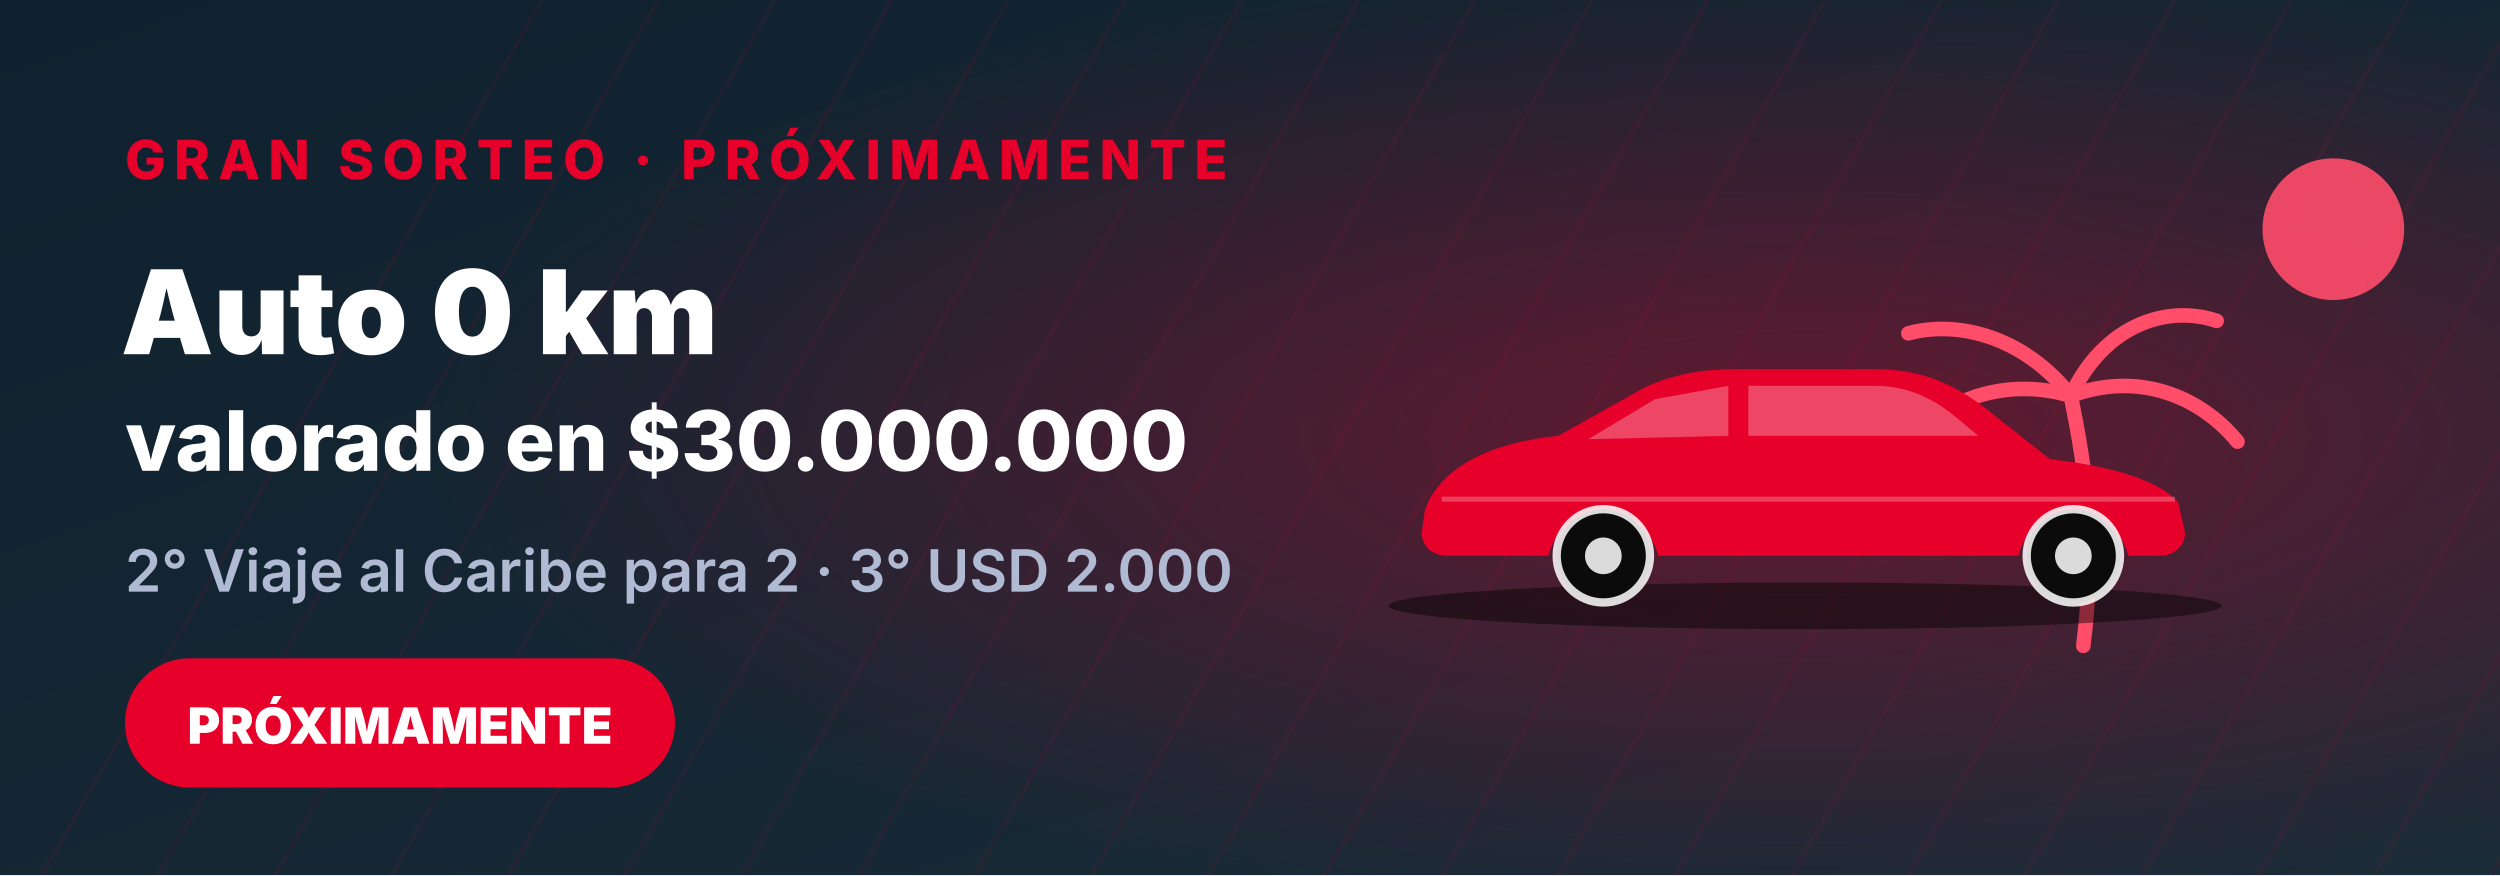
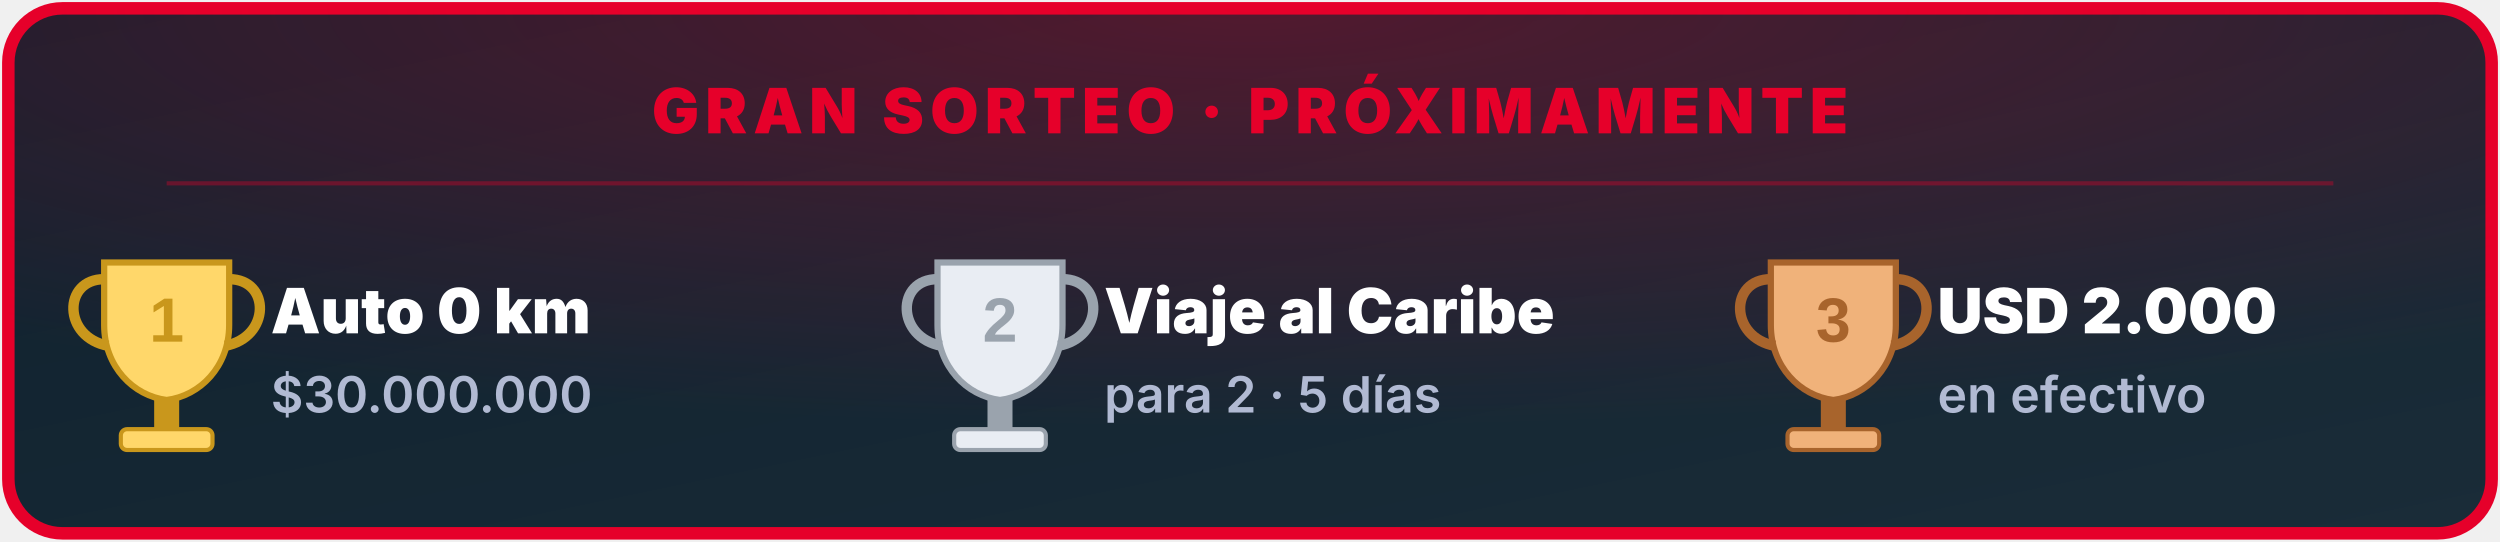
- <svg xmlns="http://www.w3.org/2000/svg" viewBox="0 0 1200 420" width="1200" height="420">
+ <svg xmlns="http://www.w3.org/2000/svg" viewBox="0 0 1200 260" width="1200" height="260">
  <defs>
    <linearGradient id="bg" x1="0" y1="0" x2="1" y2="1">
      <stop offset="0" stop-color="#0f212e" />
      <stop offset="1" stop-color="#1a2c38" />
    </linearGradient>
-     <radialGradient id="gl" cx=".72" cy=".5" r=".55">
-       <stop offset="0" stop-color="#e6002a" stop-opacity=".38" />
+     <radialGradient id="gl" cx=".5" cy="0" r=".8">
+       <stop offset="0" stop-color="#e6002a" stop-opacity=".30" />
      <stop offset="1" stop-color="#e6002a" stop-opacity="0" />
    </radialGradient>
-     <linearGradient id="scr" x1="0" y1="0" x2="1" y2="1">
-       <stop offset="0" stop-color="#ff4d6a" />
-       <stop offset="1" stop-color="#e6002a" />
-     </linearGradient>
  </defs>
-   <rect width="1200" height="420" fill="url(#bg)" />
-   <rect width="1200" height="420" fill="url(#gl)" />
-   <g opacity=".07" stroke="#e6002a" stroke-width="2">
-     <line x1="260" y1="0" x2="20" y2="420" />
-     <line x1="316" y1="0" x2="76" y2="420" />
-     <line x1="372" y1="0" x2="132" y2="420" />
-     <line x1="428" y1="0" x2="188" y2="420" />
-     <line x1="484" y1="0" x2="244" y2="420" />
-     <line x1="540" y1="0" x2="300" y2="420" />
-     <line x1="596" y1="0" x2="356" y2="420" />
-     <line x1="652" y1="0" x2="412" y2="420" />
-     <line x1="708" y1="0" x2="468" y2="420" />
-     <line x1="764" y1="0" x2="524" y2="420" />
-     <line x1="820" y1="0" x2="580" y2="420" />
-     <line x1="876" y1="0" x2="636" y2="420" />
-     <line x1="932" y1="0" x2="692" y2="420" />
-     <line x1="988" y1="0" x2="748" y2="420" />
-     <line x1="1044" y1="0" x2="804" y2="420" />
-     <line x1="1100" y1="0" x2="860" y2="420" />
-     <line x1="1156" y1="0" x2="916" y2="420" />
-     <line x1="1212" y1="0" x2="972" y2="420" />
-     <line x1="1268" y1="0" x2="1028" y2="420" />
-     <line x1="1324" y1="0" x2="1084" y2="420" />
-     <line x1="1380" y1="0" x2="1140" y2="420" />
-     <line x1="1436" y1="0" x2="1196" y2="420" />
-     <line x1="1492" y1="0" x2="1252" y2="420" />
+   <rect x="4" y="4" width="1192" height="252" rx="26" fill="url(#bg)" stroke="#e6002a" stroke-width="6" />
+   <rect x="4" y="4" width="1192" height="252" rx="26" fill="url(#gl)" />
+   <text x="600" y="64" text-anchor="middle" font-family="Inter,Segoe UI,Roboto,Arial,sans-serif" font-size="30" font-weight="900" letter-spacing="3" fill="#e6002a">GRAN SORTEO · PRÓXIMAMENTE</text>
+   <line x1="80" y1="88" x2="1120" y2="88" stroke="#e6002a" stroke-opacity=".35" stroke-width="2" />
+   <g transform="translate(80,170)">
+     <path d="M-30 -44 H30 V-14 C30 6 16 20 0 22 C-16 20 -30 6 -30 -14 Z" fill="#ffd76a" stroke="#c9971c" stroke-width="3" />
+     <path d="M-30 -36 C-50 -36 -50 -8 -28 -4 M30 -36 C50 -36 50 -8 28 -4" fill="none" stroke="#c9971c" stroke-width="5" />
+     <rect x="-6" y="22" width="12" height="14" fill="#c9971c" />
+     <rect x="-22" y="36" width="44" height="10" rx="3" fill="#ffd76a" stroke="#c9971c" stroke-width="2" />
+     <text x="0" y="-6" text-anchor="middle" font-family="Arial,Helvetica,sans-serif" font-size="30" font-weight="900" fill="#c9971c">1</text>
  </g>
-   <g transform="translate(1000,190)" fill="none" stroke="#ff4d6a" stroke-width="7" stroke-linecap="round">
-     <path d="M0 120 C6 70 2 40 -6 0" />
-     <path d="M-6 0 C-40 -10 -70 4 -86 24 M-6 0 C-30 -30 -62 -36 -84 -30 M-6 0 C10 -34 40 -44 64 -36 M-6 0 C26 -12 56 0 74 22" />
+   <text x="130" y="160" font-family="Inter,Segoe UI,Roboto,Arial,sans-serif" font-size="30" font-weight="900" fill="#ffffff">Auto 0 km</text>
+   <text x="130" y="198" font-family="Inter,Segoe UI,Roboto,Arial,sans-serif" font-size="24" font-weight="600" fill="#b1bad3">$30.000.000</text>
+   <g transform="translate(480,170)">
+     <path d="M-30 -44 H30 V-14 C30 6 16 20 0 22 C-16 20 -30 6 -30 -14 Z" fill="#e9edf3" stroke="#9aa3ad" stroke-width="3" />
+     <path d="M-30 -36 C-50 -36 -50 -8 -28 -4 M30 -36 C50 -36 50 -8 28 -4" fill="none" stroke="#9aa3ad" stroke-width="5" />
+     <rect x="-6" y="22" width="12" height="14" fill="#9aa3ad" />
+     <rect x="-22" y="36" width="44" height="10" rx="3" fill="#e9edf3" stroke="#9aa3ad" stroke-width="2" />
+     <text x="0" y="-6" text-anchor="middle" font-family="Arial,Helvetica,sans-serif" font-size="30" font-weight="900" fill="#9aa3ad">2</text>
  </g>
-   <circle cx="1120" cy="110" r="34" fill="#ff4d6a" opacity=".9" />
-   <g transform="translate(660,150) scale(0.8)">
-     <ellipse cx="258" cy="176" rx="250" ry="14" fill="#000" opacity=".45" />
-     <path d="M30 118 C40 92 70 78 110 74 L160 46 C175 38 195 34 215 34 L300 34 C330 34 350 44 372 62 L405 88 C440 92 470 100 482 114 L486 132 C486 140 480 146 470 146 L452 146 A34 34 0 0 0 386 146 L170 146 A34 34 0 0 0 104 146 L44 146 C34 146 28 140 28 132 Z" fill="#e6002a" />
-     <path d="M168 52 L212 44 L212 74 L128 76 Z M224 44 L300 44 C320 44 336 52 350 64 L362 74 L224 74 Z" fill="#ffffff" fill-opacity=".28" />
-     <path d="M40 112 L480 112" stroke="#ffffff" stroke-opacity=".25" stroke-width="3" />
-     <circle cx="137" cy="146" r="28" fill="#0b0b0b" stroke="#ffffff" stroke-opacity=".85" stroke-width="5" />
-     <circle cx="137" cy="146" r="11" fill="#ffffff" fill-opacity=".85" />
-     <circle cx="419" cy="146" r="28" fill="#0b0b0b" stroke="#ffffff" stroke-opacity=".85" stroke-width="5" />
-     <circle cx="419" cy="146" r="11" fill="#ffffff" fill-opacity=".85" />
+   <text x="530" y="160" font-family="Inter,Segoe UI,Roboto,Arial,sans-serif" font-size="30" font-weight="900" fill="#ffffff">Viaje al Caribe</text>
+   <text x="530" y="198" font-family="Inter,Segoe UI,Roboto,Arial,sans-serif" font-size="24" font-weight="600" fill="#b1bad3">para 2 · 5 días</text>
+   <g transform="translate(880,170)">
+     <path d="M-30 -44 H30 V-14 C30 6 16 20 0 22 C-16 20 -30 6 -30 -14 Z" fill="#f0b27a" stroke="#a8642c" stroke-width="3" />
+     <path d="M-30 -36 C-50 -36 -50 -8 -28 -4 M30 -36 C50 -36 50 -8 28 -4" fill="none" stroke="#a8642c" stroke-width="5" />
+     <rect x="-6" y="22" width="12" height="14" fill="#a8642c" />
+     <rect x="-22" y="36" width="44" height="10" rx="3" fill="#f0b27a" stroke="#a8642c" stroke-width="2" />
+     <text x="0" y="-6" text-anchor="middle" font-family="Arial,Helvetica,sans-serif" font-size="30" font-weight="900" fill="#a8642c">3</text>
  </g>
-   <text x="60" y="86" font-family="Inter,Segoe UI,Roboto,Arial,sans-serif" font-size="26" font-weight="800" letter-spacing="4" fill="#e6002a">GRAN SORTEO · PRÓXIMAMENTE</text>
-   <text x="58" y="170" font-family="Inter,Segoe UI,Roboto,Arial,sans-serif" font-size="56" font-weight="900" fill="#ffffff">Auto 0 km</text>
-   <text x="60" y="226" font-family="Inter,Segoe UI,Roboto,Arial,sans-serif" font-size="40" font-weight="800" fill="#ffffff">valorado en $30.000.000</text>
-   <text x="60" y="284" font-family="Inter,Segoe UI,Roboto,Arial,sans-serif" font-size="28" font-weight="600" fill="#b1bad3">2° Viaje al Caribe para 2 · 3° USD 2.000</text>
-   <rect x="60" y="316" width="264" height="62" rx="31" fill="#e6002a" />
-   <text x="192.0" y="357" text-anchor="middle" font-family="Inter,Segoe UI,Roboto,Arial,sans-serif" font-size="24" font-weight="900" fill="#fff">PRÓXIMAMENTE</text>
+   <text x="930" y="160" font-family="Inter,Segoe UI,Roboto,Arial,sans-serif" font-size="30" font-weight="900" fill="#ffffff">USD 2.000</text>
+   <text x="930" y="198" font-family="Inter,Segoe UI,Roboto,Arial,sans-serif" font-size="24" font-weight="600" fill="#b1bad3">en efectivo</text>
</svg>
